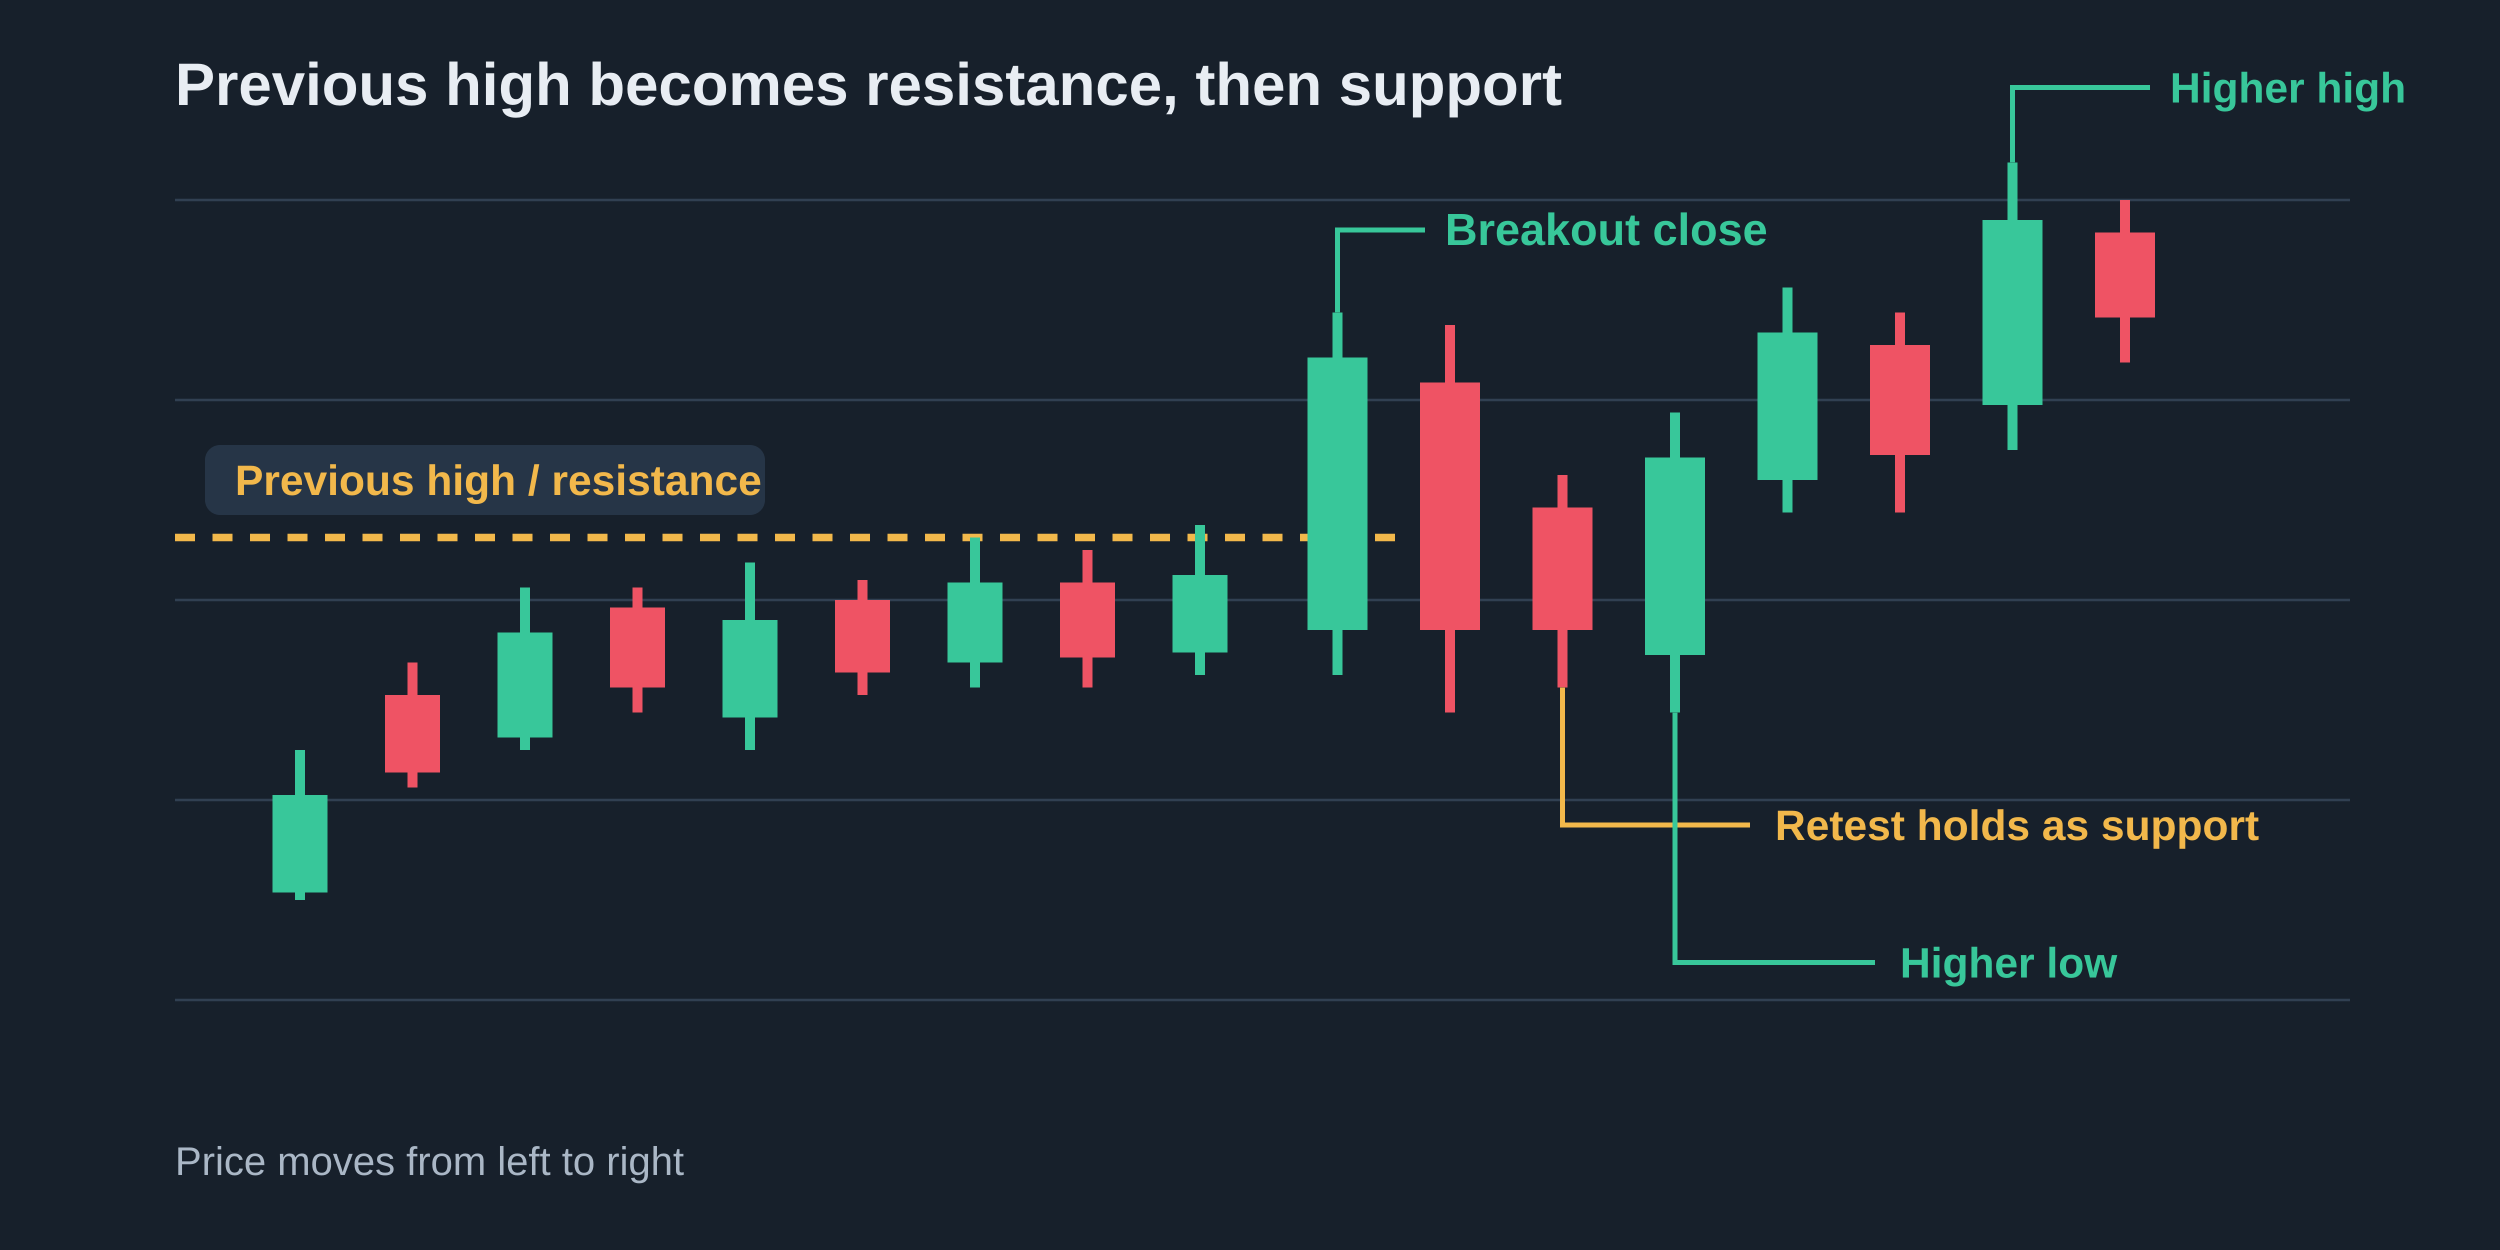
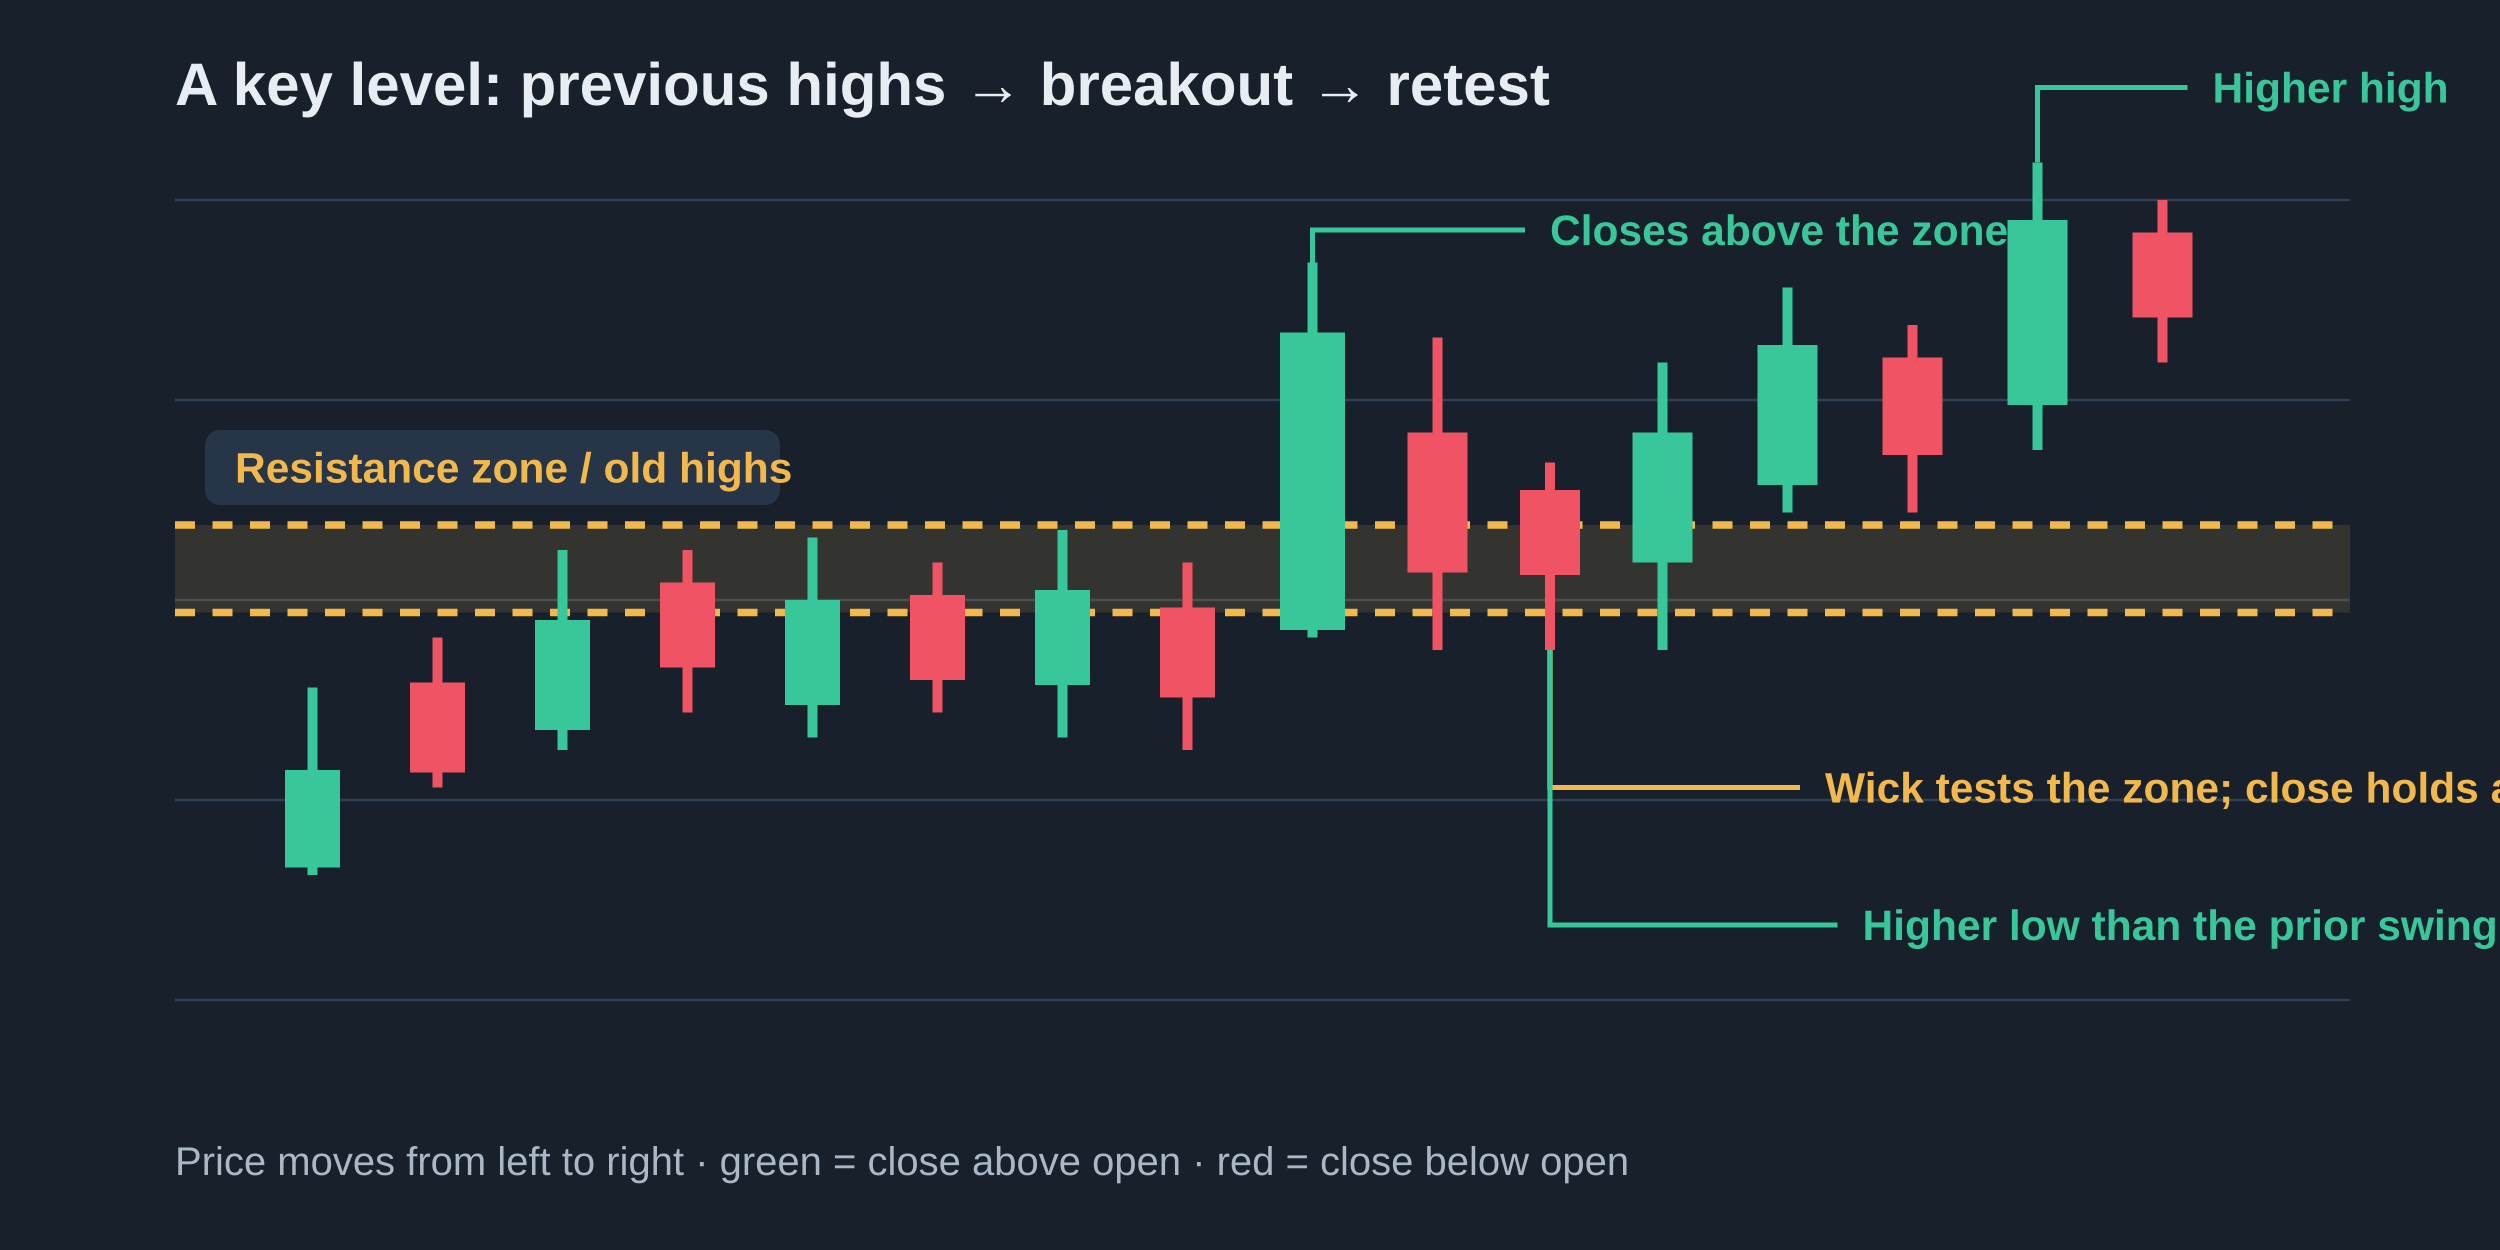
<svg xmlns="http://www.w3.org/2000/svg" viewBox="0 0 1000 500" role="img" aria-labelledby="title desc">
  <rect width="1000" height="500" fill="#17202b" />
  <g stroke="#314052" stroke-width="1">
    <line x1="70" y1="80" x2="940" y2="80" />
    <line x1="70" y1="160" x2="940" y2="160" />
    <line x1="70" y1="240" x2="940" y2="240" />
    <line x1="70" y1="320" x2="940" y2="320" />
    <line x1="70" y1="400" x2="940" y2="400" />
  </g>
  <g font-family="Arial, sans-serif" fill="#e8edf3">
-     <text x="70" y="42" font-size="24" font-weight="700">Previous high becomes resistance, then support</text>
-     <text x="70" y="470" font-size="16" fill="#aab7c6">Price moves from left to right</text>
+     <text x="70" y="42" font-size="24" font-weight="700">A key level: previous highs → breakout → retest</text>
+     <text x="70" y="470" font-size="16" fill="#aab7c6">Price moves from left to right · green = close above open · red = close below open</text>
  </g>
+   <rect x="70" y="210" width="870" height="35" fill="#f2b84b" opacity="0.13" />
  <g stroke="#f2b84b" stroke-width="3" stroke-dasharray="8 7">
-     <line x1="70" y1="215" x2="565" y2="215" />
+     <line x1="70" y1="210" x2="940" y2="210" />
+     <line x1="70" y1="245" x2="940" y2="245" />
  </g>
  <g font-family="Arial, sans-serif" font-size="17" font-weight="700">
-     <rect x="82" y="178" width="224" height="28" rx="6" fill="#263547" />
-     <text x="94" y="198" fill="#f2b84b">Previous high / resistance</text>
+     <rect x="82" y="172" width="230" height="30" rx="6" fill="#263547" />
+     <text x="94" y="193" fill="#f2b84b">Resistance zone / old highs</text>
  </g>
  <g stroke-width="4">
    <g stroke="#38c79a" fill="#38c79a">
-       <line x1="120" y1="360" x2="120" y2="300" />
-       <rect x="111" y="320" width="18" height="35" />
+       <line x1="125" y1="350" x2="125" y2="275" />
+       <rect x="116" y="310" width="18" height="35" />
    </g>
    <g stroke="#ef5364" fill="#ef5364">
-       <line x1="165" y1="315" x2="165" y2="265" />
-       <rect x="156" y="280" width="18" height="27" />
+       <line x1="175" y1="315" x2="175" y2="255" />
+       <rect x="166" y="275" width="18" height="32" />
    </g>
    <g stroke="#38c79a" fill="#38c79a">
-       <line x1="210" y1="300" x2="210" y2="235" />
-       <rect x="201" y="255" width="18" height="38" />
+       <line x1="225" y1="300" x2="225" y2="220" />
+       <rect x="216" y="250" width="18" height="40" />
    </g>
    <g stroke="#ef5364" fill="#ef5364">
-       <line x1="255" y1="235" x2="255" y2="285" />
-       <rect x="246" y="245" width="18" height="28" />
+       <line x1="275" y1="220" x2="275" y2="285" />
+       <rect x="266" y="235" width="18" height="30" />
    </g>
    <g stroke="#38c79a" fill="#38c79a">
-       <line x1="300" y1="300" x2="300" y2="225" />
-       <rect x="291" y="250" width="18" height="35" />
+       <line x1="325" y1="295" x2="325" y2="215" />
+       <rect x="316" y="242" width="18" height="38" />
    </g>
    <g stroke="#ef5364" fill="#ef5364">
-       <line x1="345" y1="232" x2="345" y2="278" />
-       <rect x="336" y="242" width="18" height="25" />
+       <line x1="375" y1="225" x2="375" y2="285" />
+       <rect x="366" y="240" width="18" height="30" />
    </g>
    <g stroke="#38c79a" fill="#38c79a">
-       <line x1="390" y1="275" x2="390" y2="215" />
-       <rect x="381" y="235" width="18" height="28" />
+       <line x1="425" y1="295" x2="425" y2="212" />
+       <rect x="416" y="238" width="18" height="34" />
    </g>
    <g stroke="#ef5364" fill="#ef5364">
-       <line x1="435" y1="220" x2="435" y2="275" />
-       <rect x="426" y="235" width="18" height="26" />
+       <line x1="475" y1="225" x2="475" y2="300" />
+       <rect x="466" y="245" width="18" height="32" />
    </g>
    <g stroke="#38c79a" fill="#38c79a">
-       <line x1="480" y1="270" x2="480" y2="210" />
-       <rect x="471" y="232" width="18" height="27" />
-     </g>
-     <g stroke="#38c79a" fill="#38c79a">
-       <line x1="535" y1="270" x2="535" y2="125" />
-       <rect x="525" y="145" width="20" height="105" />
+       <line x1="525" y1="255" x2="525" y2="105" />
+       <rect x="514" y="135" width="22" height="115" />
    </g>
  </g>
-   <g font-family="Arial, sans-serif" font-size="18" font-weight="700">
-     <path d="M535 125 L535 92 L570 92" fill="none" stroke="#38c79a" stroke-width="2" />
-     <text x="578" y="98" fill="#38c79a">Breakout close</text>
+   <g font-family="Arial, sans-serif" font-size="17" font-weight="700">
+     <path d="M525 135 L525 92 L610 92" fill="none" stroke="#38c79a" stroke-width="2" />
+     <text x="620" y="98" fill="#38c79a">Closes above the zone</text>
  </g>
  <g stroke-width="4">
    <g stroke="#ef5364" fill="#ef5364">
-       <line x1="580" y1="130" x2="580" y2="285" />
-       <rect x="570" y="155" width="20" height="95" />
+       <line x1="575" y1="135" x2="575" y2="260" />
+       <rect x="565" y="175" width="20" height="52" />
    </g>
    <g stroke="#ef5364" fill="#ef5364">
-       <line x1="625" y1="190" x2="625" y2="275" />
-       <rect x="615" y="205" width="20" height="45" />
+       <line x1="620" y1="185" x2="620" y2="260" />
+       <rect x="610" y="198" width="20" height="30" />
    </g>
    <g stroke="#38c79a" fill="#38c79a">
-       <line x1="670" y1="285" x2="670" y2="165" />
-       <rect x="660" y="185" width="20" height="75" />
+       <line x1="665" y1="260" x2="665" y2="145" />
+       <rect x="655" y="175" width="20" height="48" />
    </g>
    <g stroke="#38c79a" fill="#38c79a">
      <line x1="715" y1="205" x2="715" y2="115" />
-       <rect x="705" y="135" width="20" height="55" />
+       <rect x="705" y="140" width="20" height="52" />
    </g>
    <g stroke="#ef5364" fill="#ef5364">
-       <line x1="760" y1="125" x2="760" y2="205" />
-       <rect x="750" y="140" width="20" height="40" />
+       <line x1="765" y1="130" x2="765" y2="205" />
+       <rect x="755" y="145" width="20" height="35" />
    </g>
    <g stroke="#38c79a" fill="#38c79a">
-       <line x1="805" y1="180" x2="805" y2="65" />
-       <rect x="795" y="90" width="20" height="70" />
+       <line x1="815" y1="180" x2="815" y2="65" />
+       <rect x="805" y="90" width="20" height="70" />
    </g>
    <g stroke="#ef5364" fill="#ef5364">
-       <line x1="850" y1="80" x2="850" y2="145" />
-       <rect x="840" y="95" width="20" height="30" />
+       <line x1="865" y1="80" x2="865" y2="145" />
+       <rect x="855" y="95" width="20" height="30" />
    </g>
  </g>
  <g font-family="Arial, sans-serif" font-size="17" font-weight="700">
-     <path d="M625 275 L625 330 L700 330" fill="none" stroke="#f2b84b" stroke-width="2" />
-     <text x="710" y="336" fill="#f2b84b">Retest holds as support</text>
-     <path d="M670 285 L670 385 L750 385" fill="none" stroke="#38c79a" stroke-width="2" />
-     <text x="760" y="391" fill="#38c79a">Higher low</text>
-     <path d="M805 65 L805 35 L860 35" fill="none" stroke="#38c79a" stroke-width="2" />
-     <text x="868" y="41" fill="#38c79a">Higher high</text>
+     <path d="M620 260 L620 315 L720 315" fill="none" stroke="#f2b84b" stroke-width="2" />
+     <text x="730" y="321" fill="#f2b84b">Wick tests the zone; close holds above it</text>
+     <path d="M620 260 L620 370 L735 370" fill="none" stroke="#38c79a" stroke-width="2" />
+     <text x="745" y="376" fill="#38c79a">Higher low than the prior swing</text>
+     <path d="M815 65 L815 35 L875 35" fill="none" stroke="#38c79a" stroke-width="2" />
+     <text x="885" y="41" fill="#38c79a">Higher high</text>
  </g>
</svg>
